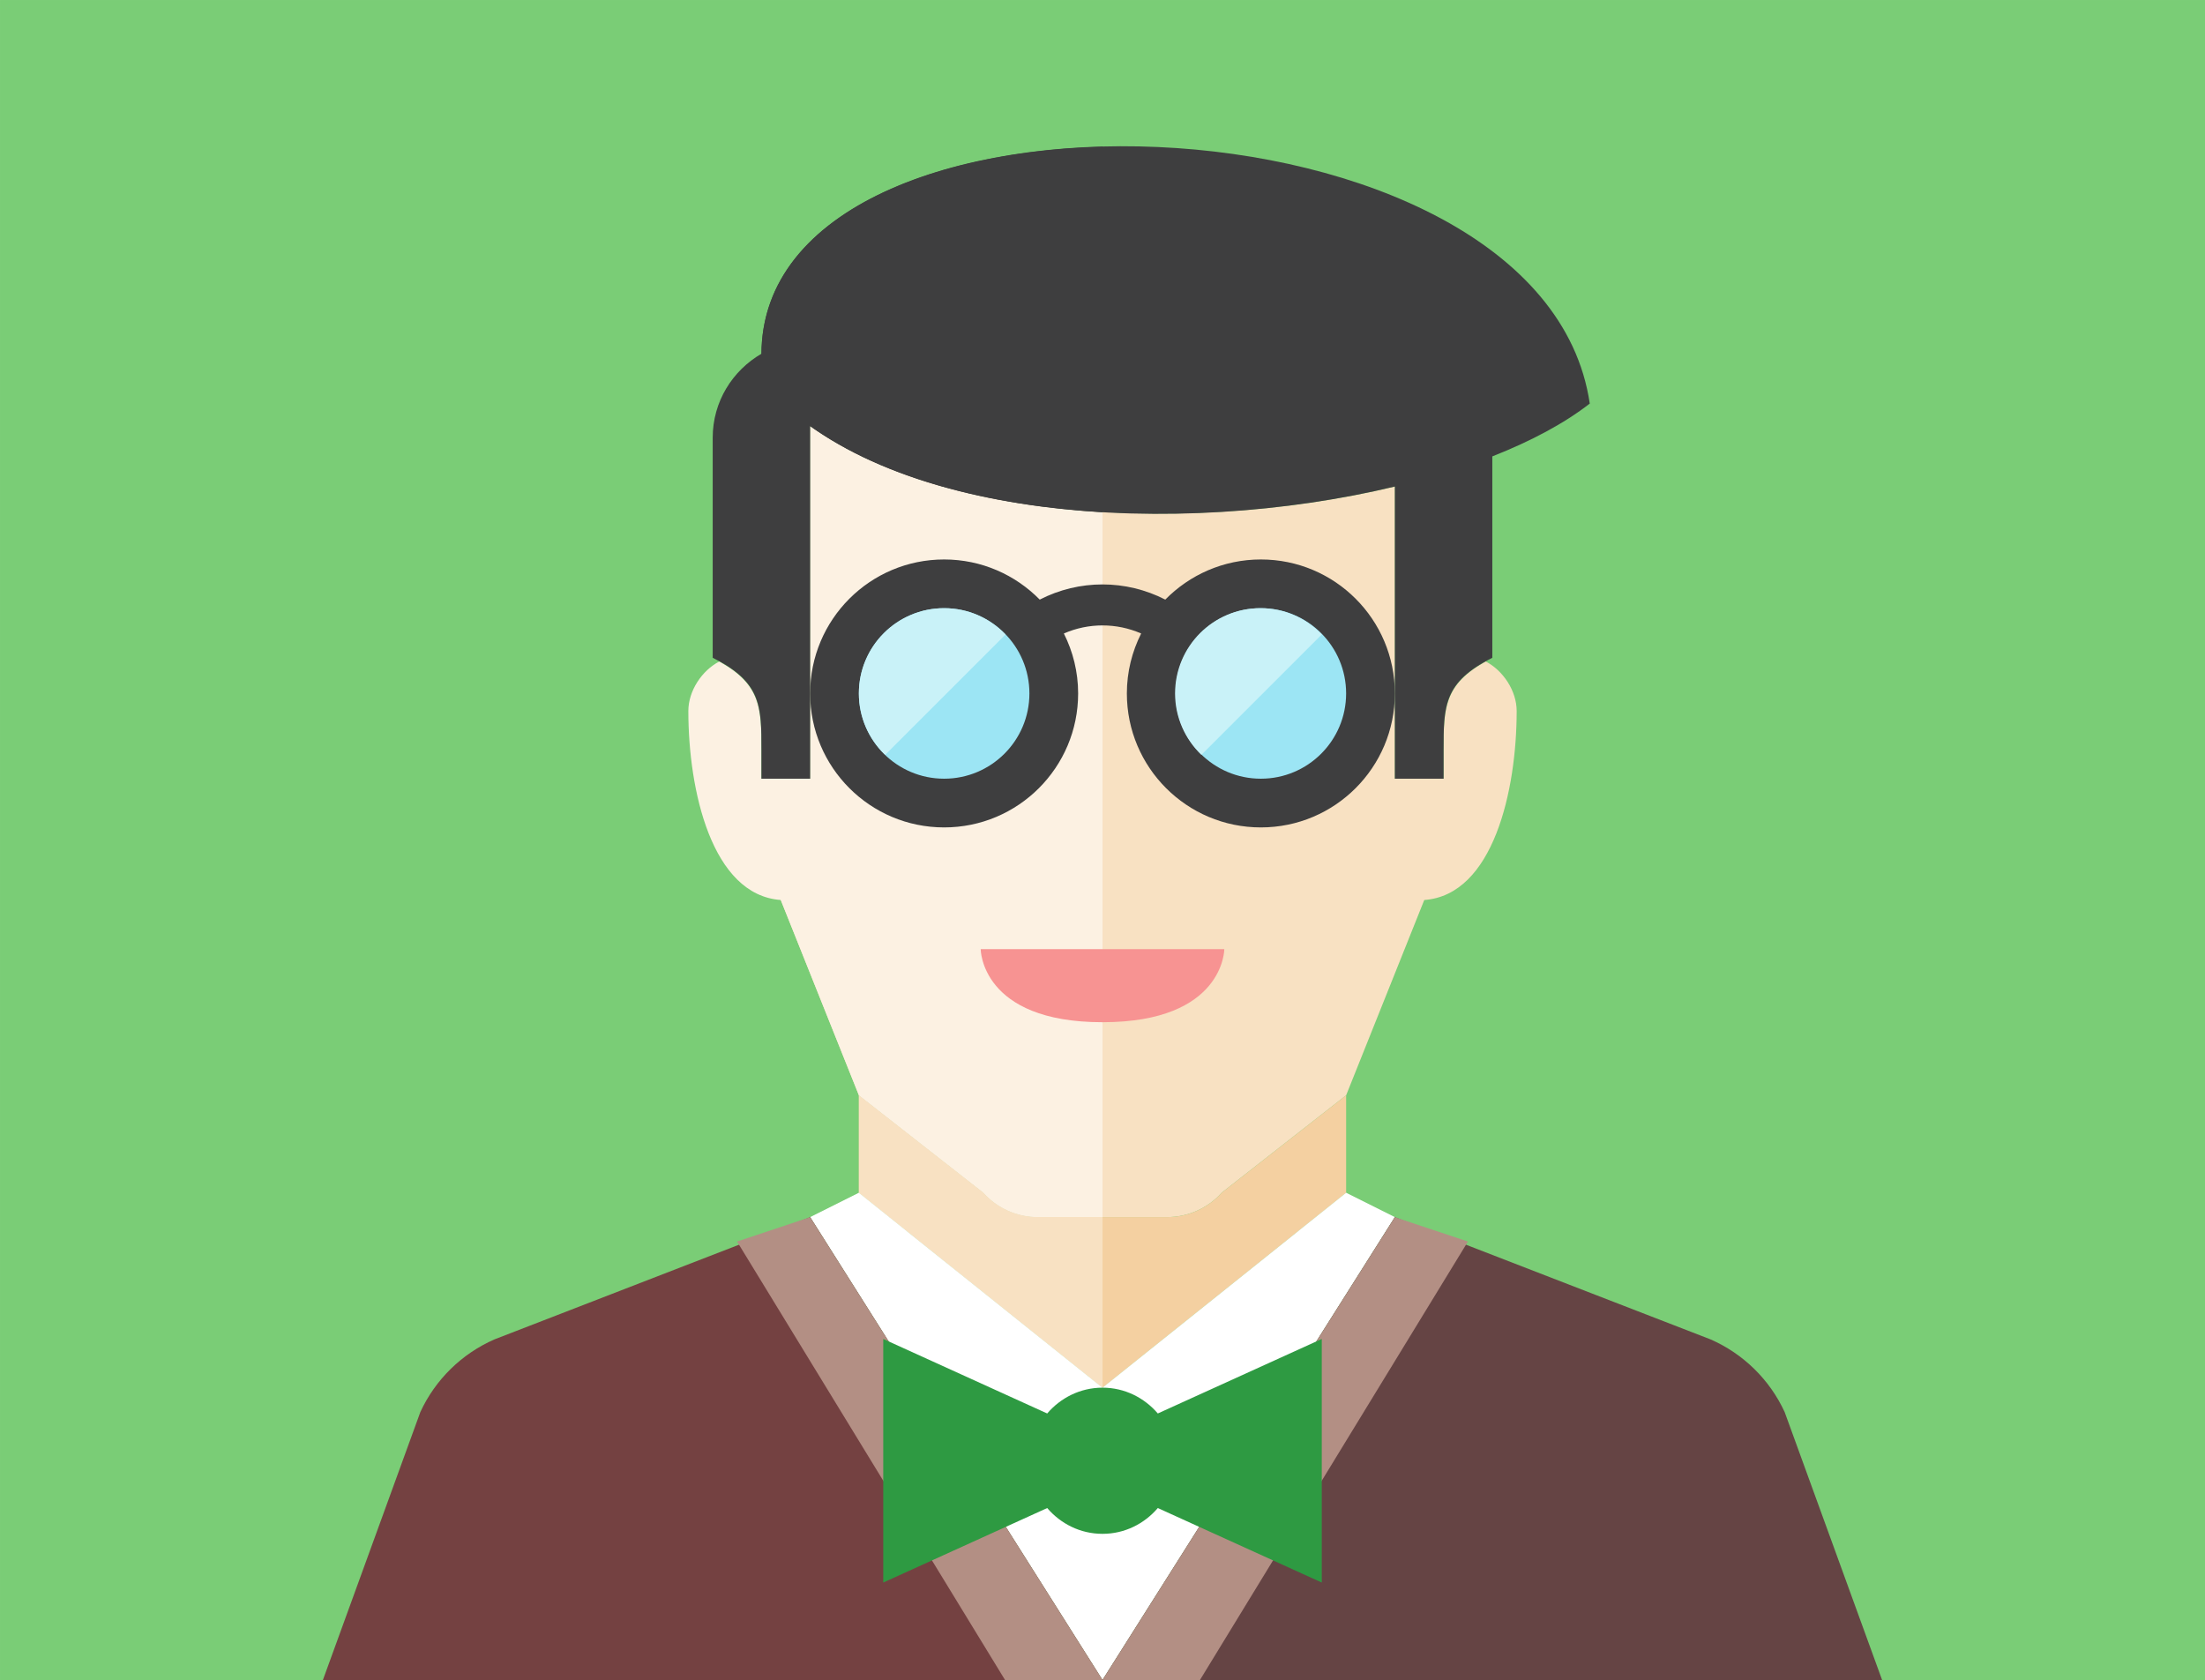
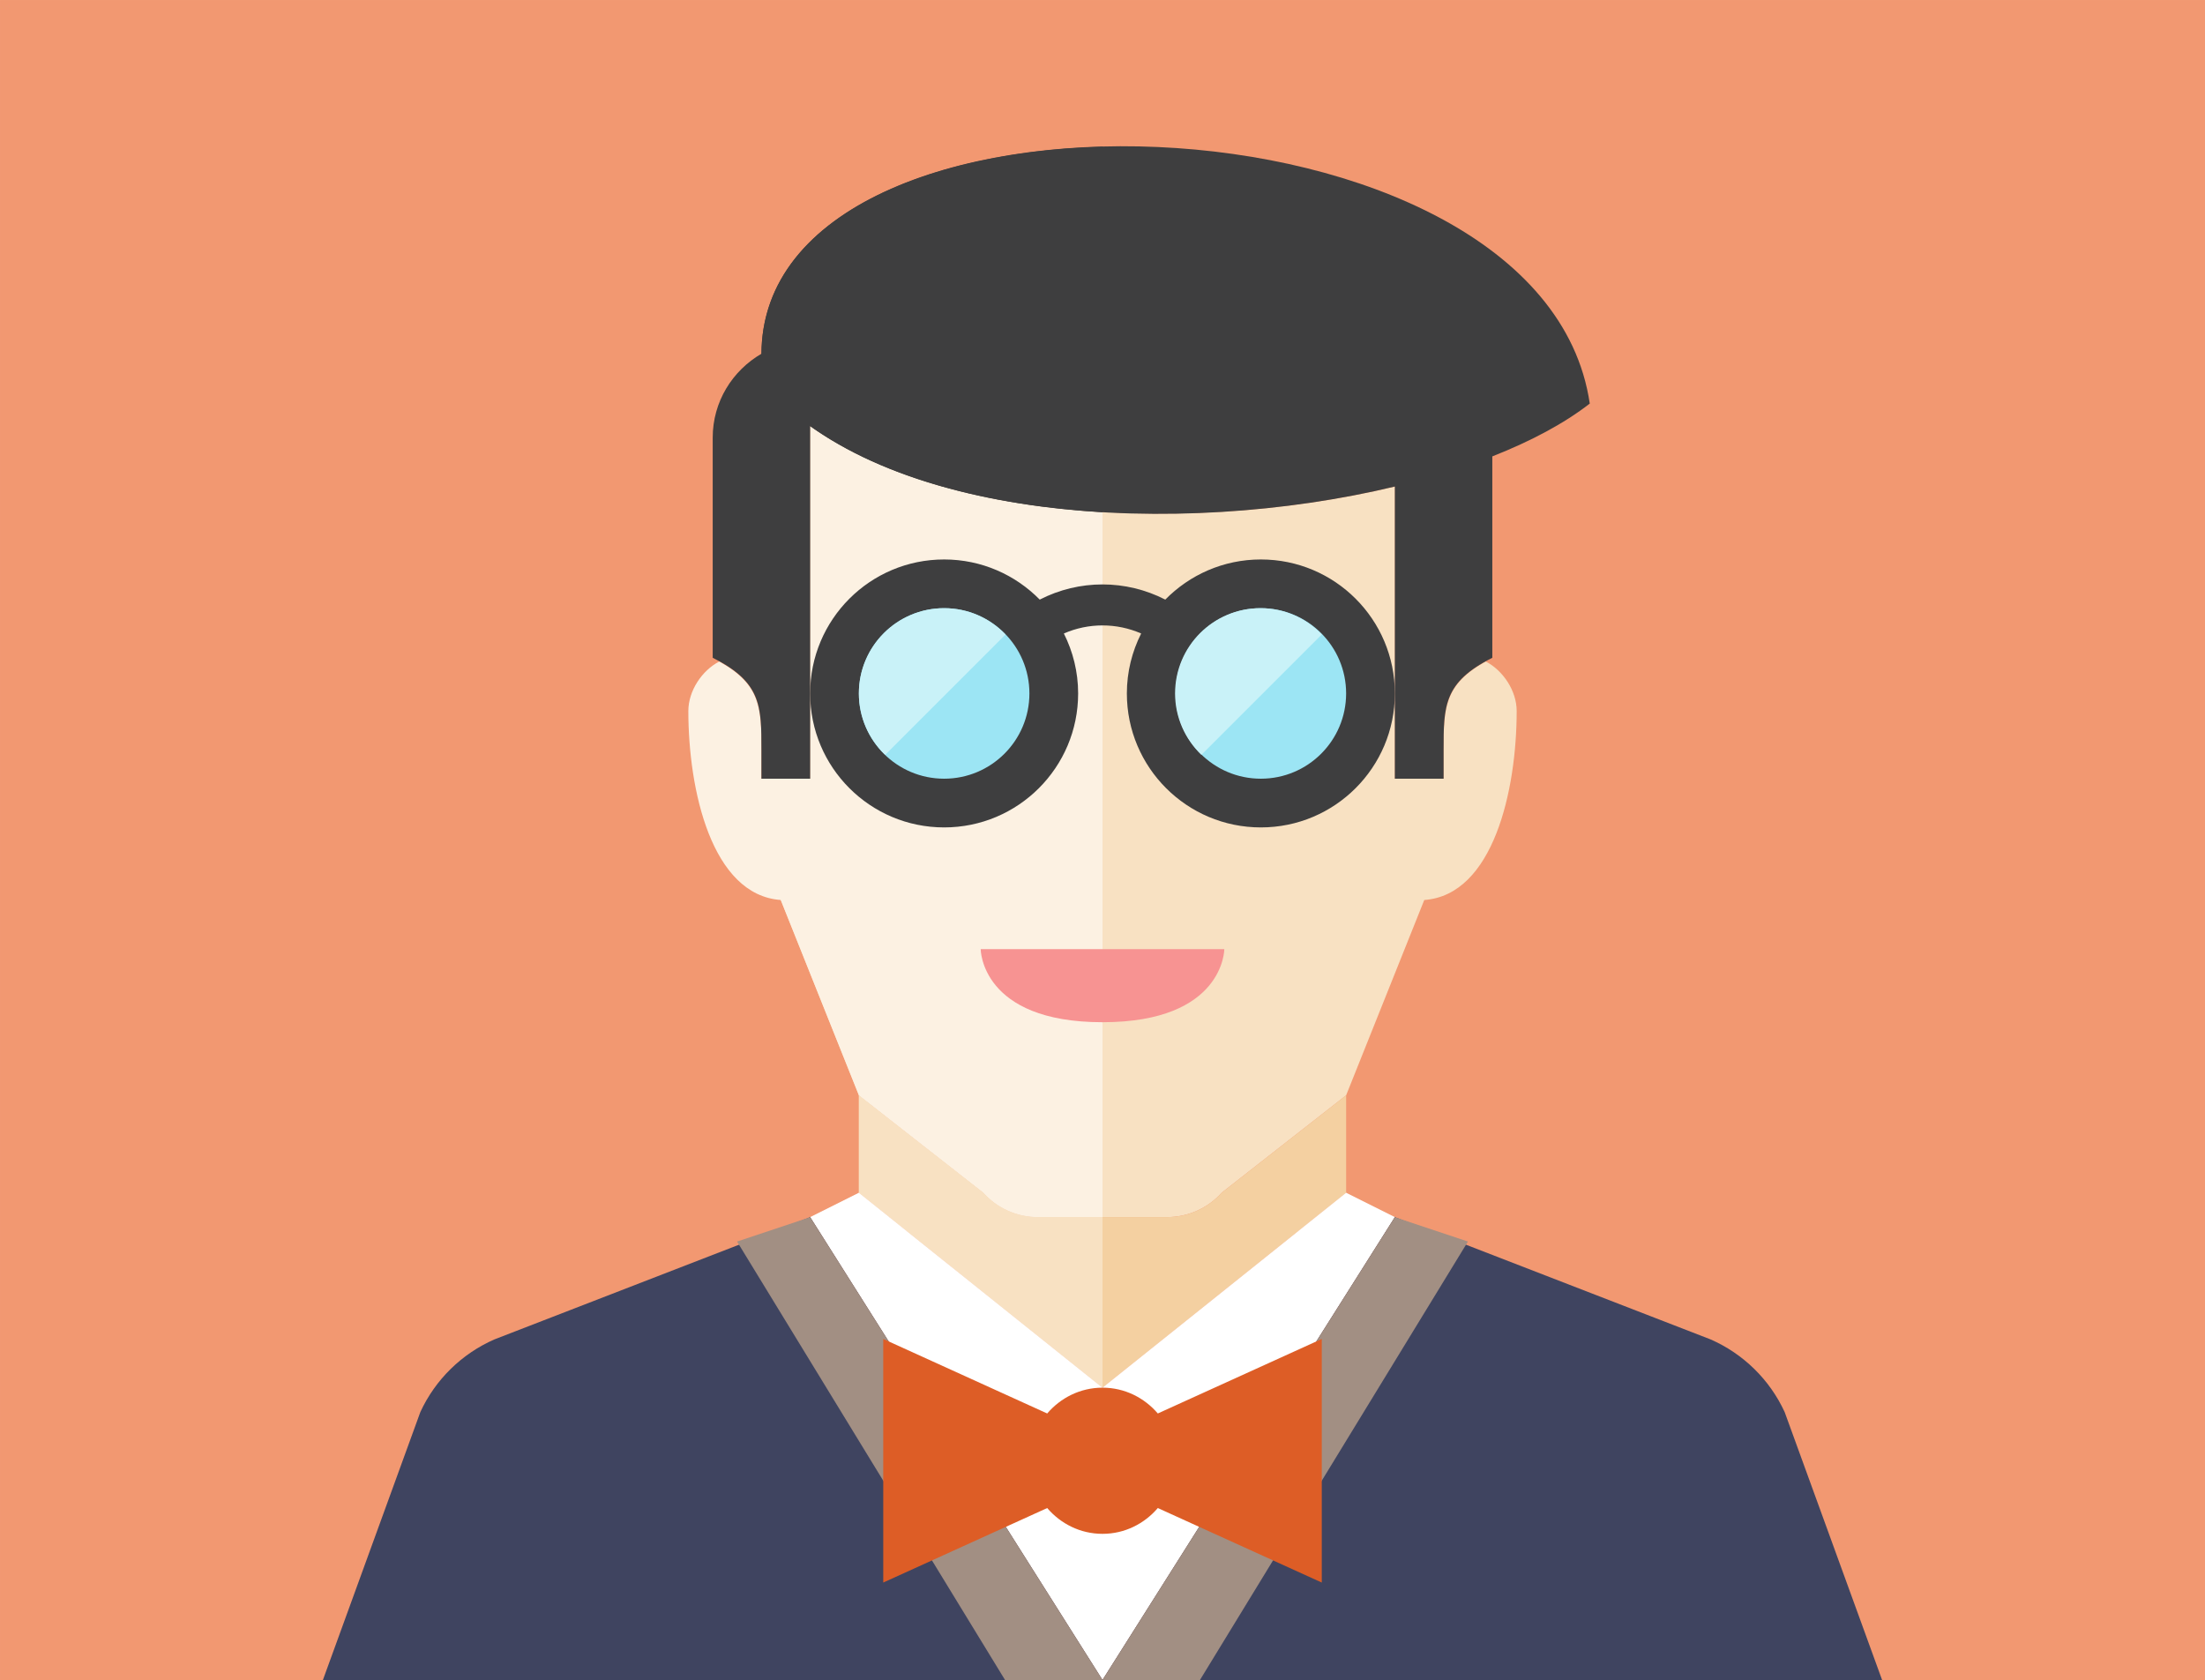
<svg xmlns="http://www.w3.org/2000/svg" height="190.5" version="1.0" viewBox="0 0 250 190.5" width="250" xml:space="preserve" id="svg68">
  <defs id="defs72" />
  <g id="Artboard" transform="translate(-5.139989,100.893)" />
  <g id="Multicolor" transform="matrix(1.014981,0,0,1.014981,-5.139629,99.24472)">
    <g id="g4543" transform="matrix(2.721429,0,0,2.721429,-8.716916,-154.7708)">
-       <rect style="fill:#7acd76;fill-opacity:1;stroke-width:0.985" id="rect4623" width="90.508" height="68.967" x="5.064" y="20.942" />
+       <rect style="fill:#f29871;fill-opacity:1;stroke-width:0.985" id="rect4623" width="90.508" height="68.967" x="5.064" y="20.942" />
      <path d="m 66.048,48.097 c -1.709,0.95 -1.73,1.921 -1.73,3.64 v 1.171 h -2 v -11.994 c -3.686,0.886 -7.934,1.284 -12,1.042 v 0.012 c -4,-0.232 -8.748,-1.22 -12,-3.536 v 14.476 h -2 v 2.997 l 4,10 5.105,3.996 c 0.569,0.639 1.384,1.004 2.24,1.004 h 2.655 2.655 c 0.856,0 1.671,-0.365 2.24,-1.004 l 5.105,-3.996 3.207,-8.017 c 2.835,-0.204 3.793,-4.504 3.793,-7.758 0,-0.834 -0.564,-1.669 -1.27,-2.033 z" style="fill:#f8e1c2;fill-opacity:1" id="path7" />
      <path d="m 52.973,70.905 h -2.655 -2.655 c -0.856,0 -1.671,-0.365 -2.24,-1.004 l -5.105,-3.996 v 4.003 l 9.996,8 c 0.001,0 0.002,0 0.004,0 0.002,0 0.002,0 0.004,0 l 9.996,-8 v -4.003 l -5.105,3.996 c -0.569,0.639 -1.384,1.004 -2.24,1.004 z" style="fill:#f4d0a1;fill-opacity:1" id="path9" />
      <path d="m 45.423,69.901 -5.105,-3.996 v 4 l 9.996,8 c 0.001,0 0.002,0 0.004,0 v -7 h -2.655 c -0.856,0 -1.671,-0.365 -2.24,-1.004 z" style="fill:#f8e1c2;fill-opacity:1" id="path11" />
      <path d="m 38.318,52.908 h -2 v -1.171 c 0,-1.719 -0.021,-2.69 -1.73,-3.639 -0.706,0.363 -1.27,1.198 -1.27,2.032 0,3.253 0.958,7.554 3.793,7.758 l 3.207,8.017 5.105,3.996 c 0.569,0.639 1.384,1.004 2.24,1.004 h 2.655 v -28.938 c -4.597,-0.27 -8.957,-1.367 -12,-3.536 z" style="fill:#fcf1e2;fill-opacity:1" id="path13" />
      <g transform="translate(-4.682424,2.90836)" id="g17">
        <polygon points="60.808,77.803 67,67.997 65,66.997 55,75 45,66.997 43,67.997 49.192,77.803 55,87 " style="fill:#ffffff" id="polygon15" />
      </g>
      <g transform="translate(-4.682424,2.90836)" id="g21">
        <path d="m 50,56.997 h 10 c 0,0 0,3 -5,3 -5,0 -5,-3 -5,-3 z" style="fill:#f79392" id="path19" />
      </g>
-       <g transform="translate(-4.682424,2.90836)" id="g25" style="fill:#654444;fill-opacity:1">
-         <path d="m 23,87 4,-11 c 0.615,-1.333 1.698,-2.394 3.043,-2.983 L 43,68 55,87 Z" style="fill:#744141;fill-opacity:1" id="path23" />
+       <g transform="translate(-4.682424,2.90836)" id="g25" style="fill:#3f4460;fill-opacity:1">
+         <path d="m 23,87 4,-11 c 0.615,-1.333 1.698,-2.394 3.043,-2.983 L 43,68 55,87 Z" style="fill:#3f4460;fill-opacity:1" id="path23" />
      </g>
-       <g transform="translate(-4.682424,2.90836)" id="g29" style="fill:#654444;fill-opacity:1">
-         <path d="M 87,87 83,76 C 82.385,74.667 81.302,73.606 79.957,73.017 L 67,68 55,87 Z" style="fill:#654444;fill-opacity:1" id="path27" />
+       <g transform="translate(-4.682424,2.90836)" id="g29" style="fill:#3f4460;fill-opacity:1">
+         <path d="M 87,87 83,76 C 82.385,74.667 81.302,73.606 79.957,73.017 L 67,68 55,87 Z" style="fill:#3f4460;fill-opacity:1" id="path27" />
      </g>
-       <g transform="translate(-4.682424,2.90836)" id="g33" style="fill:#b38f84;fill-opacity:1">
-         <polygon points="40,69 51,87 55,87 53.509,84.639 43,68 " style="fill:#b38f84;fill-opacity:1" id="polygon31" />
+       <g transform="translate(-4.682424,2.90836)" id="g33" style="fill:#a28f83;fill-opacity:1">
+         <polygon points="40,69 51,87 55,87 53.509,84.639 43,68 " style="fill:#a28f83;fill-opacity:1" id="polygon31" />
      </g>
-       <g transform="translate(-4.682424,2.90836)" id="g37" style="fill:#b38f84;fill-opacity:1">
-         <polygon points="70,69 59,87 55,87 56.491,84.639 67,68 " style="fill:#b38f84;fill-opacity:1" id="polygon35" />
+       <g transform="translate(-4.682424,2.90836)" id="g37" style="fill:#a28f83;fill-opacity:1">
+         <polygon points="70,69 59,87 55,87 56.491,84.639 67,68 " style="fill:#a28f83;fill-opacity:1" id="polygon35" />
      </g>
-       <path d="m 59.318,75.908 -6.73,3.059 c -0.55,-0.643 -1.357,-1.059 -2.27,-1.059 -0.913,0 -1.72,0.416 -2.27,1.059 l -6.73,-3.059 v 10 l 6.73,-3.059 c 0.55,0.643 1.357,1.059 2.27,1.059 0.913,0 1.72,-0.416 2.27,-1.059 l 6.73,3.059 z" style="fill:#2e9a42;fill-opacity:1" id="path39" />
+       <path d="m 59.318,75.908 -6.73,3.059 c -0.55,-0.643 -1.357,-1.059 -2.27,-1.059 -0.913,0 -1.72,0.416 -2.27,1.059 l -6.73,-3.059 v 10 l 6.73,-3.059 c 0.55,0.643 1.357,1.059 2.27,1.059 0.913,0 1.72,-0.416 2.27,-1.059 l 6.73,3.059 z" style="fill:#dd5d26;fill-opacity:1" id="path39" />
      <g transform="translate(-4.682424,2.90836)" id="g43">
        <path d="m 61.5,41 c -1.537,0 -2.925,0.632 -3.923,1.648 -1.618,-0.831 -3.536,-0.831 -5.153,0 C 51.425,41.632 50.037,41 48.5,41 45.462,41 43,43.462 43,46.5 c 0,3.038 2.462,5.5 5.5,5.5 3.038,0 5.5,-2.462 5.5,-5.5 0,-0.886 -0.214,-1.72 -0.586,-2.461 1.01,-0.442 2.163,-0.442 3.173,0 C 56.214,44.78 56,45.614 56,46.5 56,49.538 58.462,52 61.5,52 64.538,52 67,49.538 67,46.5 67,43.462 64.538,41 61.5,41 Z" style="fill:#3e3e3f" id="path41" />
      </g>
      <g transform="translate(-4.682424,2.90836)" id="g47">
        <circle cx="48.5" cy="46.5" r="3.5" style="fill:#9ce5f4" id="circle45" />
      </g>
      <g transform="translate(-4.682424,2.90836)" id="g51">
        <circle cx="61.5" cy="46.5" r="3.5" style="fill:#9ce5f4" id="circle49" />
      </g>
      <g transform="translate(-4.682424,2.90836)" id="g55">
        <path d="m 48.5,43 c -1.933,0 -3.5,1.567 -3.5,3.5 0,0.992 0.417,1.883 1.08,2.521 l 4.94,-4.94 C 50.383,43.417 49.492,43 48.5,43 Z" style="fill:#c9f2f8" id="path53" />
      </g>
      <g transform="translate(-4.682424,2.90836)" id="g59">
        <path d="m 61.479,43 c -1.933,0 -3.5,1.567 -3.5,3.5 0,0.992 0.417,1.883 1.08,2.521 L 64,44.08 C 63.363,43.417 62.472,43 61.479,43 Z" style="fill:#c9f2f8" id="path57" />
      </g>
      <path d="m 70.318,37.509 c -1.943,-13.245 -34,-14.169 -34,-2.015 0,0.883 0,1.131 0,1.131 4.955,5.791 17.126,6.421 26,4.289 v 11.994 h 2 v -1.171 c 0,-1.811 0,-2.792 2,-3.792 v -8.268 c 1.588,-0.625 2.956,-1.355 4,-2.168 z" style="fill:#3e3e3f;fill-opacity:1" id="path61" />
      <path d="m 50.318,26.965 c -7.379,0.199 -13.971,3.002 -13.998,8.497 -1.191,0.692 -2.002,1.968 -2.002,3.446 v 9.036 c 2,1 2,1.981 2,3.792 v 1.172 h 2 v -14.477 c 3.043,2.169 7.403,3.266 12,3.536 z" style="fill:#3e3e3f;fill-opacity:1" id="path63" />
    </g>
  </g>
</svg>
